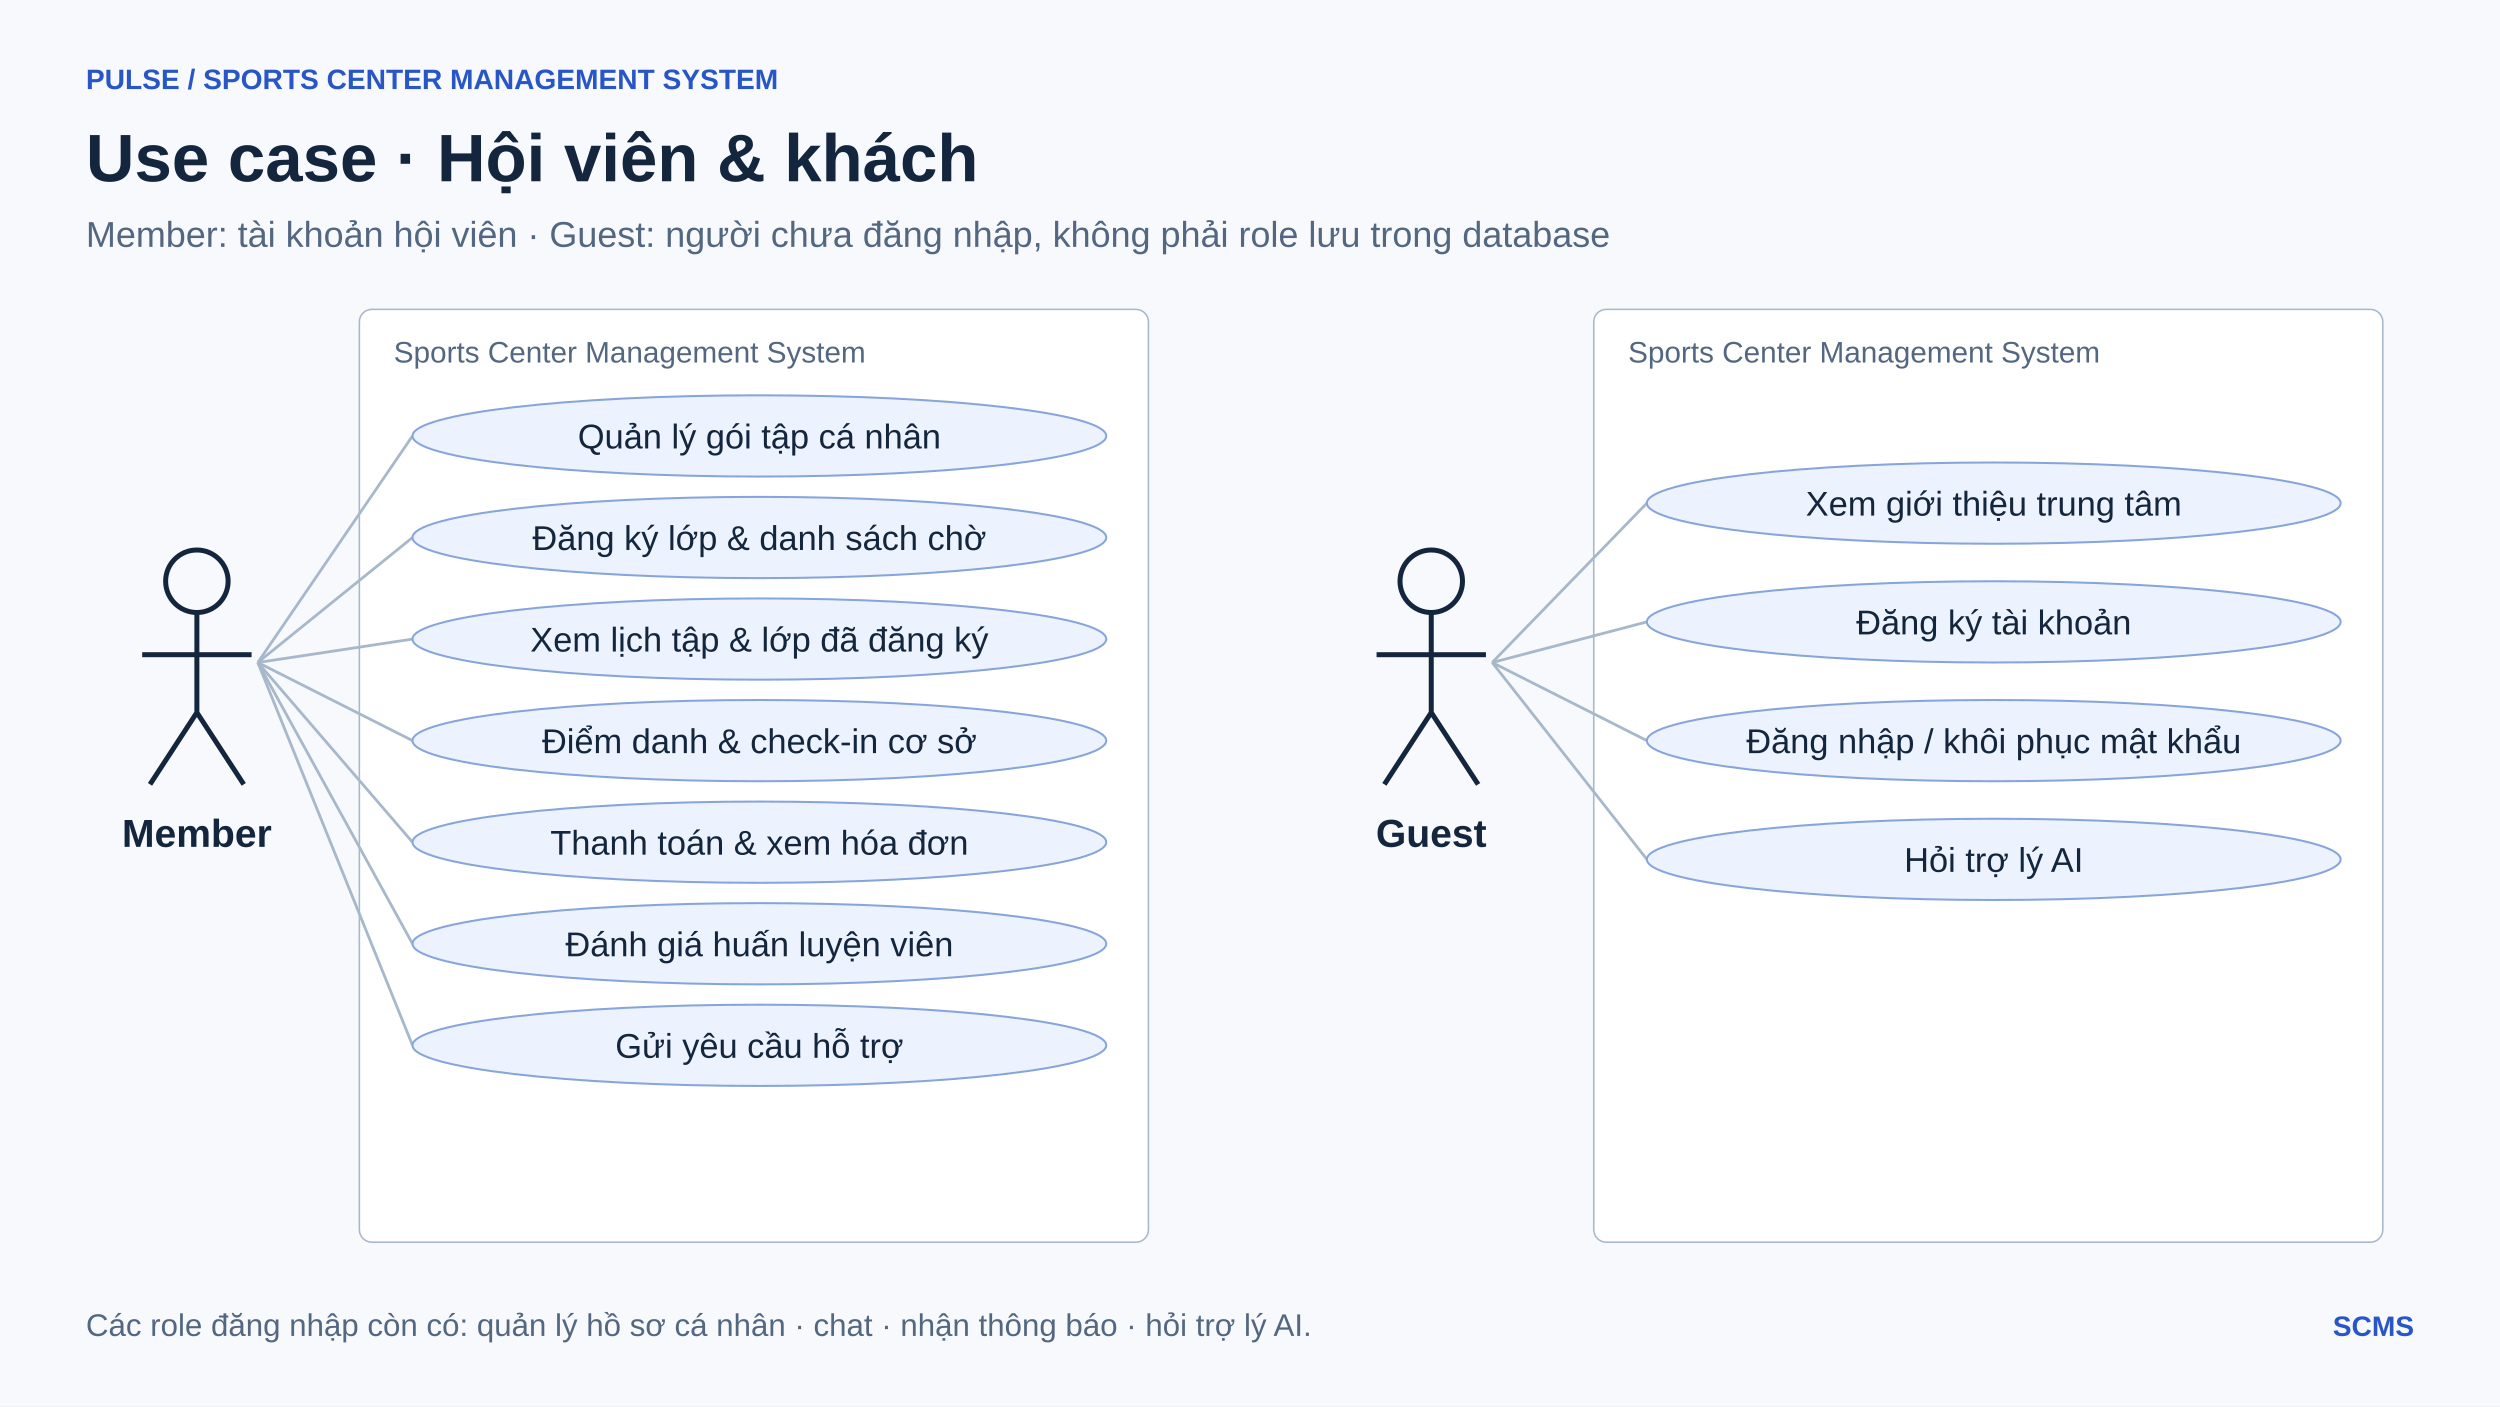
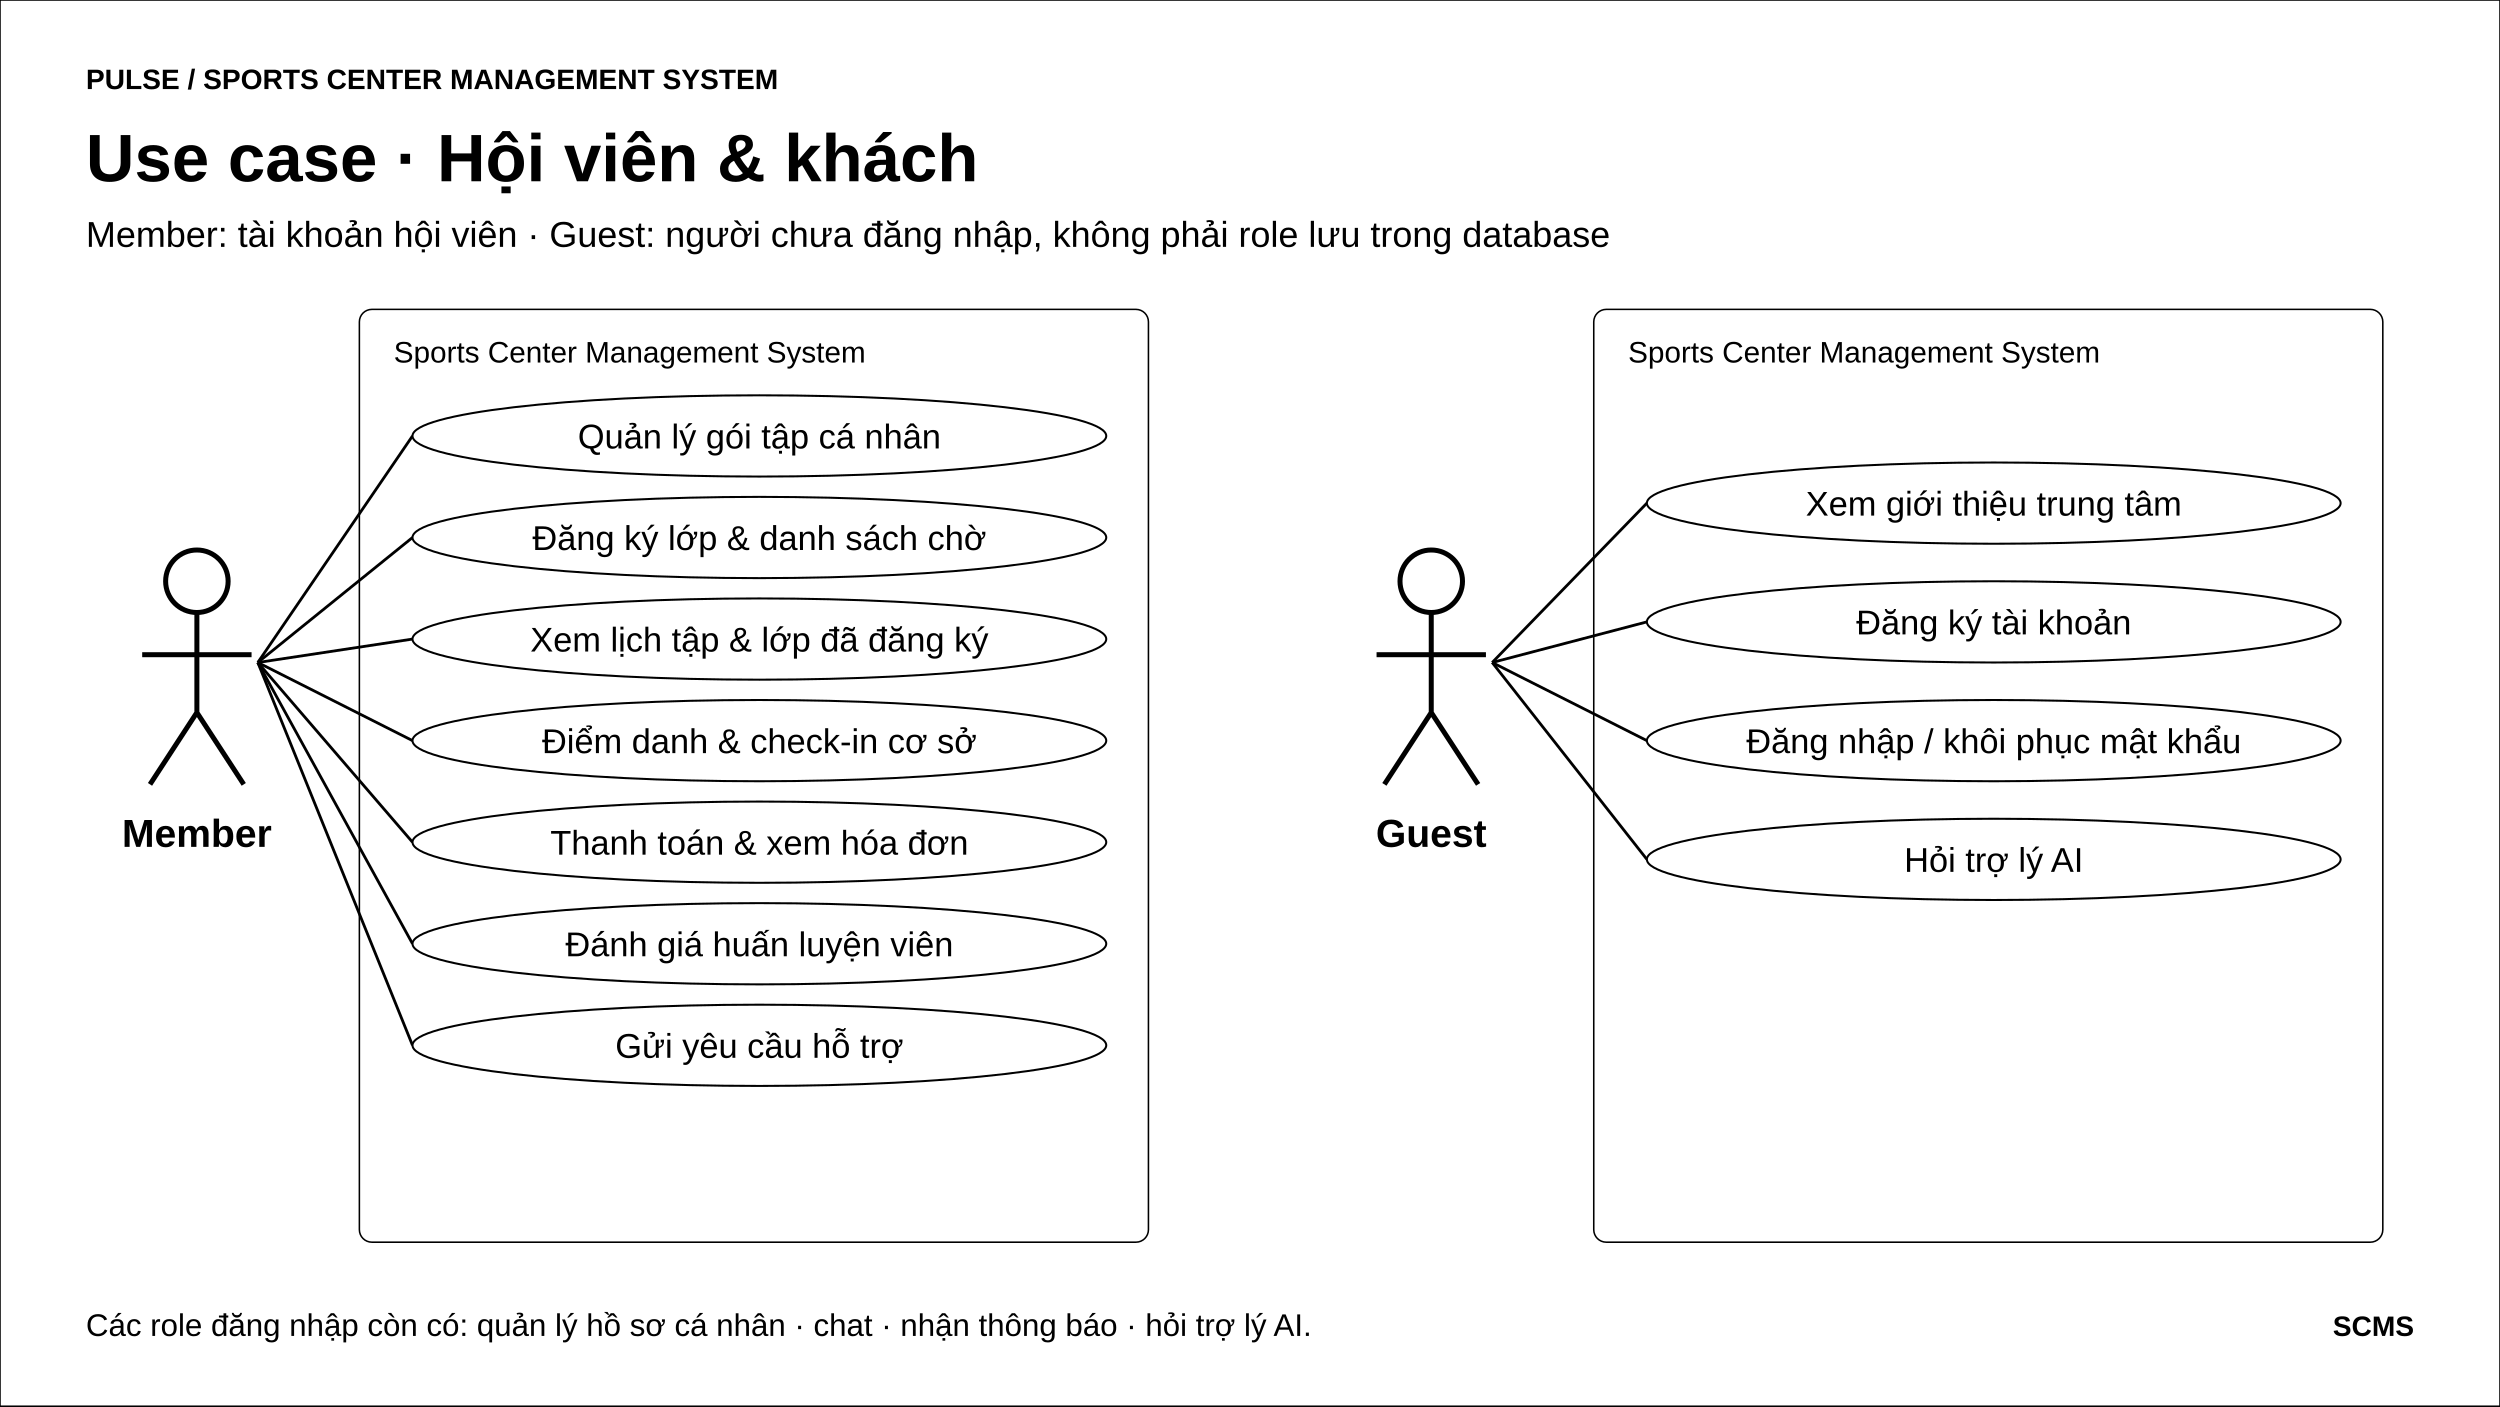
<svg xmlns="http://www.w3.org/2000/svg" width="1600" height="900" viewBox="0 0 1600 900" role="img" aria-label="Use case · Hội viên &amp; khách">
  <defs>
    <marker id="arrow" markerWidth="10" markerHeight="10" refX="8" refY="4" orient="auto">
-       <path d="M0,0 L8,4 L0,8" fill="#536780" />
+       <path d="M0,0 L8,4 L0,8" fill="#000000" />
    </marker>
  </defs>
-   <rect width="1600" height="900" fill="#F7F9FC" />
+   <rect width="1600" height="900" fill="#FFFFFF" stroke="#000000" />
  <g font-family="Segoe UI,Arial,sans-serif">
-     <text x="55" y="57" fill="#2856C7" font-size="18" font-weight="600" text-anchor="start">PULSE / SPORTS CENTER MANAGEMENT SYSTEM</text>
-     <text x="55" y="116" fill="#14263D" font-size="43" font-weight="650" text-anchor="start">Use case · Hội viên &amp; khách</text>
-     <text x="55" y="158" fill="#536780" font-size="23" font-weight="400" text-anchor="start">Member: tài khoản hội viên · Guest: người chưa đăng nhập, không phải role lưu trong database</text>
-     <rect x="230" y="198" width="505" height="597" rx="8" fill="white" stroke="#A8B8CB" />
-     <text x="252" y="232" fill="#536780" font-size="19" font-weight="400" text-anchor="start">Sports Center Management System</text>
-     <path d="M165 424 L264 279" fill="none" stroke="#A8B8CB" stroke-width="1.8" />
-     <path d="M165 424 L264 344" fill="none" stroke="#A8B8CB" stroke-width="1.8" />
-     <path d="M165 424 L264 409" fill="none" stroke="#A8B8CB" stroke-width="1.8" />
-     <path d="M165 424 L264 474" fill="none" stroke="#A8B8CB" stroke-width="1.8" />
-     <path d="M165 424 L264 539" fill="none" stroke="#A8B8CB" stroke-width="1.8" />
-     <path d="M165 424 L264 604" fill="none" stroke="#A8B8CB" stroke-width="1.8" />
-     <path d="M165 424 L264 669" fill="none" stroke="#A8B8CB" stroke-width="1.8" />
-     <g fill="none" stroke="#14263D" stroke-width="3.2">
+     <text x="55" y="57" fill="#000000" font-size="18" font-weight="600" text-anchor="start">PULSE / SPORTS CENTER MANAGEMENT SYSTEM</text>
+     <text x="55" y="116" fill="#000000" font-size="43" font-weight="650" text-anchor="start">Use case · Hội viên &amp; khách</text>
+     <text x="55" y="158" fill="#000000" font-size="23" font-weight="400" text-anchor="start">Member: tài khoản hội viên · Guest: người chưa đăng nhập, không phải role lưu trong database</text>
+     <rect x="230" y="198" width="505" height="597" rx="8" fill="#FFFFFF" stroke="#000000" />
+     <text x="252" y="232" fill="#000000" font-size="19" font-weight="400" text-anchor="start">Sports Center Management System</text>
+     <path d="M165 424 L264 279" fill="none" stroke="#000000" stroke-width="1.8" />
+     <path d="M165 424 L264 344" fill="none" stroke="#000000" stroke-width="1.8" />
+     <path d="M165 424 L264 409" fill="none" stroke="#000000" stroke-width="1.8" />
+     <path d="M165 424 L264 474" fill="none" stroke="#000000" stroke-width="1.8" />
+     <path d="M165 424 L264 539" fill="none" stroke="#000000" stroke-width="1.8" />
+     <path d="M165 424 L264 604" fill="none" stroke="#000000" stroke-width="1.8" />
+     <path d="M165 424 L264 669" fill="none" stroke="#000000" stroke-width="1.8" />
+     <g fill="none" stroke="#000000" stroke-width="3.2">
      <circle cx="126" cy="372" r="20" />
      <path d="M126 392 V456 M91 419 H161 M126 456 L96 502 M126 456 L156 502" />
    </g>
-     <text x="126" y="542" fill="#14263D" font-size="25" font-weight="600" text-anchor="middle">Member</text>
-     <ellipse cx="486" cy="279" rx="222" ry="26" fill="#ECF2FE" stroke="#87A4DB" stroke-width="1.3" />
-     <text x="486" y="287" fill="#14263D" font-size="22" font-weight="400" text-anchor="middle">Quản lý gói tập cá nhân</text>
-     <ellipse cx="486" cy="344" rx="222" ry="26" fill="#ECF2FE" stroke="#87A4DB" stroke-width="1.3" />
-     <text x="486" y="352" fill="#14263D" font-size="22" font-weight="400" text-anchor="middle">Đăng ký lớp &amp; danh sách chờ</text>
-     <ellipse cx="486" cy="409" rx="222" ry="26" fill="#ECF2FE" stroke="#87A4DB" stroke-width="1.3" />
-     <text x="486" y="417" fill="#14263D" font-size="22" font-weight="400" text-anchor="middle">Xem lịch tập &amp; lớp đã đăng ký</text>
-     <ellipse cx="486" cy="474" rx="222" ry="26" fill="#ECF2FE" stroke="#87A4DB" stroke-width="1.3" />
-     <text x="486" y="482" fill="#14263D" font-size="22" font-weight="400" text-anchor="middle">Điểm danh &amp; check-in cơ sở</text>
-     <ellipse cx="486" cy="539" rx="222" ry="26" fill="#ECF2FE" stroke="#87A4DB" stroke-width="1.3" />
-     <text x="486" y="547" fill="#14263D" font-size="22" font-weight="400" text-anchor="middle">Thanh toán &amp; xem hóa đơn</text>
-     <ellipse cx="486" cy="604" rx="222" ry="26" fill="#ECF2FE" stroke="#87A4DB" stroke-width="1.3" />
-     <text x="486" y="612" fill="#14263D" font-size="22" font-weight="400" text-anchor="middle">Đánh giá huấn luyện viên</text>
-     <ellipse cx="486" cy="669" rx="222" ry="26" fill="#ECF2FE" stroke="#87A4DB" stroke-width="1.3" />
-     <text x="486" y="677" fill="#14263D" font-size="22" font-weight="400" text-anchor="middle">Gửi yêu cầu hỗ trợ</text>
-     <rect x="1020" y="198" width="505" height="597" rx="8" fill="white" stroke="#A8B8CB" />
-     <text x="1042" y="232" fill="#536780" font-size="19" font-weight="400" text-anchor="start">Sports Center Management System</text>
-     <path d="M955 424 L1054 322" fill="none" stroke="#A8B8CB" stroke-width="1.8" />
-     <path d="M955 424 L1054 398" fill="none" stroke="#A8B8CB" stroke-width="1.8" />
-     <path d="M955 424 L1054 474" fill="none" stroke="#A8B8CB" stroke-width="1.8" />
-     <path d="M955 424 L1054 550" fill="none" stroke="#A8B8CB" stroke-width="1.8" />
-     <g fill="none" stroke="#14263D" stroke-width="3.2">
+     <text x="126" y="542" fill="#000000" font-size="25" font-weight="600" text-anchor="middle">Member</text>
+     <ellipse cx="486" cy="279" rx="222" ry="26" fill="#FFFFFF" stroke="#000000" stroke-width="1.3" />
+     <text x="486" y="287" fill="#000000" font-size="22" font-weight="400" text-anchor="middle">Quản lý gói tập cá nhân</text>
+     <ellipse cx="486" cy="344" rx="222" ry="26" fill="#FFFFFF" stroke="#000000" stroke-width="1.3" />
+     <text x="486" y="352" fill="#000000" font-size="22" font-weight="400" text-anchor="middle">Đăng ký lớp &amp; danh sách chờ</text>
+     <ellipse cx="486" cy="409" rx="222" ry="26" fill="#FFFFFF" stroke="#000000" stroke-width="1.3" />
+     <text x="486" y="417" fill="#000000" font-size="22" font-weight="400" text-anchor="middle">Xem lịch tập &amp; lớp đã đăng ký</text>
+     <ellipse cx="486" cy="474" rx="222" ry="26" fill="#FFFFFF" stroke="#000000" stroke-width="1.3" />
+     <text x="486" y="482" fill="#000000" font-size="22" font-weight="400" text-anchor="middle">Điểm danh &amp; check-in cơ sở</text>
+     <ellipse cx="486" cy="539" rx="222" ry="26" fill="#FFFFFF" stroke="#000000" stroke-width="1.3" />
+     <text x="486" y="547" fill="#000000" font-size="22" font-weight="400" text-anchor="middle">Thanh toán &amp; xem hóa đơn</text>
+     <ellipse cx="486" cy="604" rx="222" ry="26" fill="#FFFFFF" stroke="#000000" stroke-width="1.3" />
+     <text x="486" y="612" fill="#000000" font-size="22" font-weight="400" text-anchor="middle">Đánh giá huấn luyện viên</text>
+     <ellipse cx="486" cy="669" rx="222" ry="26" fill="#FFFFFF" stroke="#000000" stroke-width="1.3" />
+     <text x="486" y="677" fill="#000000" font-size="22" font-weight="400" text-anchor="middle">Gửi yêu cầu hỗ trợ</text>
+     <rect x="1020" y="198" width="505" height="597" rx="8" fill="#FFFFFF" stroke="#000000" />
+     <text x="1042" y="232" fill="#000000" font-size="19" font-weight="400" text-anchor="start">Sports Center Management System</text>
+     <path d="M955 424 L1054 322" fill="none" stroke="#000000" stroke-width="1.8" />
+     <path d="M955 424 L1054 398" fill="none" stroke="#000000" stroke-width="1.8" />
+     <path d="M955 424 L1054 474" fill="none" stroke="#000000" stroke-width="1.8" />
+     <path d="M955 424 L1054 550" fill="none" stroke="#000000" stroke-width="1.8" />
+     <g fill="none" stroke="#000000" stroke-width="3.2">
      <circle cx="916" cy="372" r="20" />
      <path d="M916 392 V456 M881 419 H951 M916 456 L886 502 M916 456 L946 502" />
    </g>
-     <text x="916" y="542" fill="#14263D" font-size="25" font-weight="600" text-anchor="middle">Guest</text>
-     <ellipse cx="1276" cy="322" rx="222" ry="26" fill="#ECF2FE" stroke="#87A4DB" stroke-width="1.3" />
-     <text x="1276" y="330" fill="#14263D" font-size="22" font-weight="400" text-anchor="middle">Xem giới thiệu trung tâm</text>
-     <ellipse cx="1276" cy="398" rx="222" ry="26" fill="#ECF2FE" stroke="#87A4DB" stroke-width="1.3" />
-     <text x="1276" y="406" fill="#14263D" font-size="22" font-weight="400" text-anchor="middle">Đăng ký tài khoản</text>
-     <ellipse cx="1276" cy="474" rx="222" ry="26" fill="#ECF2FE" stroke="#87A4DB" stroke-width="1.3" />
-     <text x="1276" y="482" fill="#14263D" font-size="22" font-weight="400" text-anchor="middle">Đăng nhập / khôi phục mật khẩu</text>
-     <ellipse cx="1276" cy="550" rx="222" ry="26" fill="#ECF2FE" stroke="#87A4DB" stroke-width="1.3" />
-     <text x="1276" y="558" fill="#14263D" font-size="22" font-weight="400" text-anchor="middle">Hỏi trợ lý AI</text>
-     <text x="55" y="855" fill="#536780" font-size="20" font-weight="400" text-anchor="start">Các role đăng nhập còn có: quản lý hồ sơ cá nhân · chat · nhận thông báo · hỏi trợ lý AI.</text>
-     <text x="1545" y="855" fill="#2856C7" font-size="18" font-weight="600" text-anchor="end">SCMS</text>
+     <text x="916" y="542" fill="#000000" font-size="25" font-weight="600" text-anchor="middle">Guest</text>
+     <ellipse cx="1276" cy="322" rx="222" ry="26" fill="#FFFFFF" stroke="#000000" stroke-width="1.3" />
+     <text x="1276" y="330" fill="#000000" font-size="22" font-weight="400" text-anchor="middle">Xem giới thiệu trung tâm</text>
+     <ellipse cx="1276" cy="398" rx="222" ry="26" fill="#FFFFFF" stroke="#000000" stroke-width="1.3" />
+     <text x="1276" y="406" fill="#000000" font-size="22" font-weight="400" text-anchor="middle">Đăng ký tài khoản</text>
+     <ellipse cx="1276" cy="474" rx="222" ry="26" fill="#FFFFFF" stroke="#000000" stroke-width="1.3" />
+     <text x="1276" y="482" fill="#000000" font-size="22" font-weight="400" text-anchor="middle">Đăng nhập / khôi phục mật khẩu</text>
+     <ellipse cx="1276" cy="550" rx="222" ry="26" fill="#FFFFFF" stroke="#000000" stroke-width="1.3" />
+     <text x="1276" y="558" fill="#000000" font-size="22" font-weight="400" text-anchor="middle">Hỏi trợ lý AI</text>
+     <text x="55" y="855" fill="#000000" font-size="20" font-weight="400" text-anchor="start">Các role đăng nhập còn có: quản lý hồ sơ cá nhân · chat · nhận thông báo · hỏi trợ lý AI.</text>
+     <text x="1545" y="855" fill="#000000" font-size="18" font-weight="600" text-anchor="end">SCMS</text>
  </g>
</svg>
